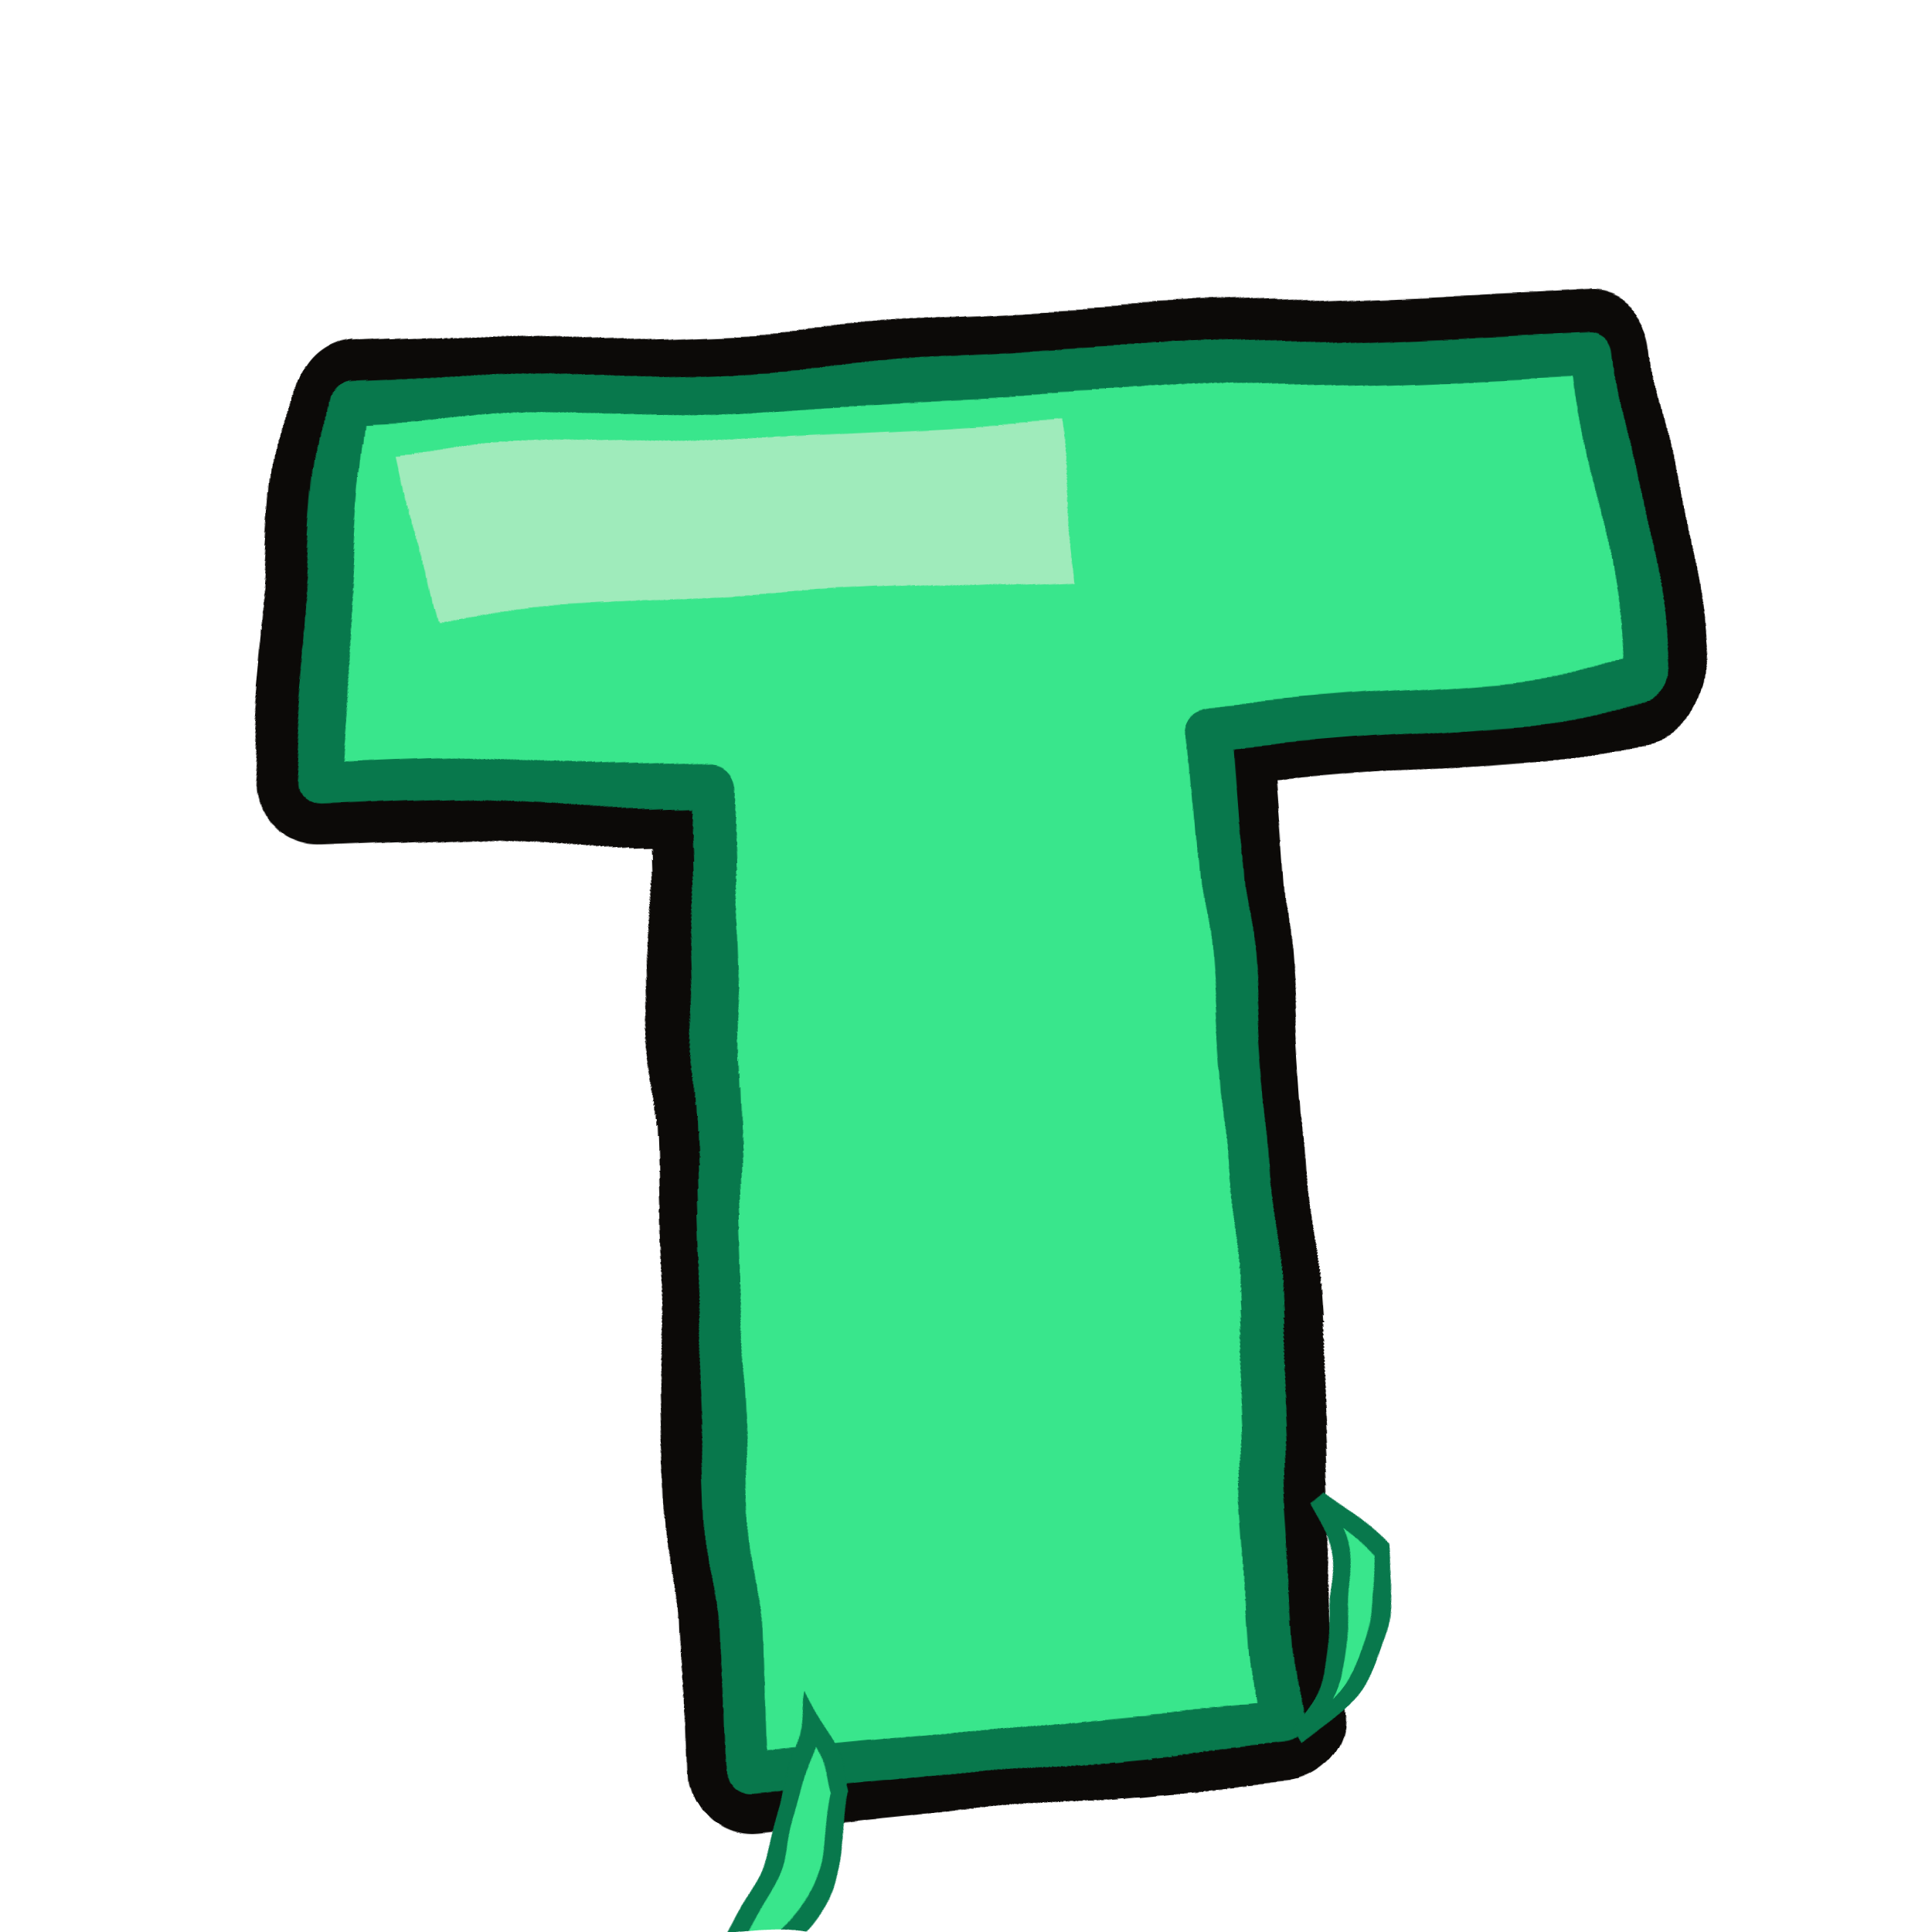
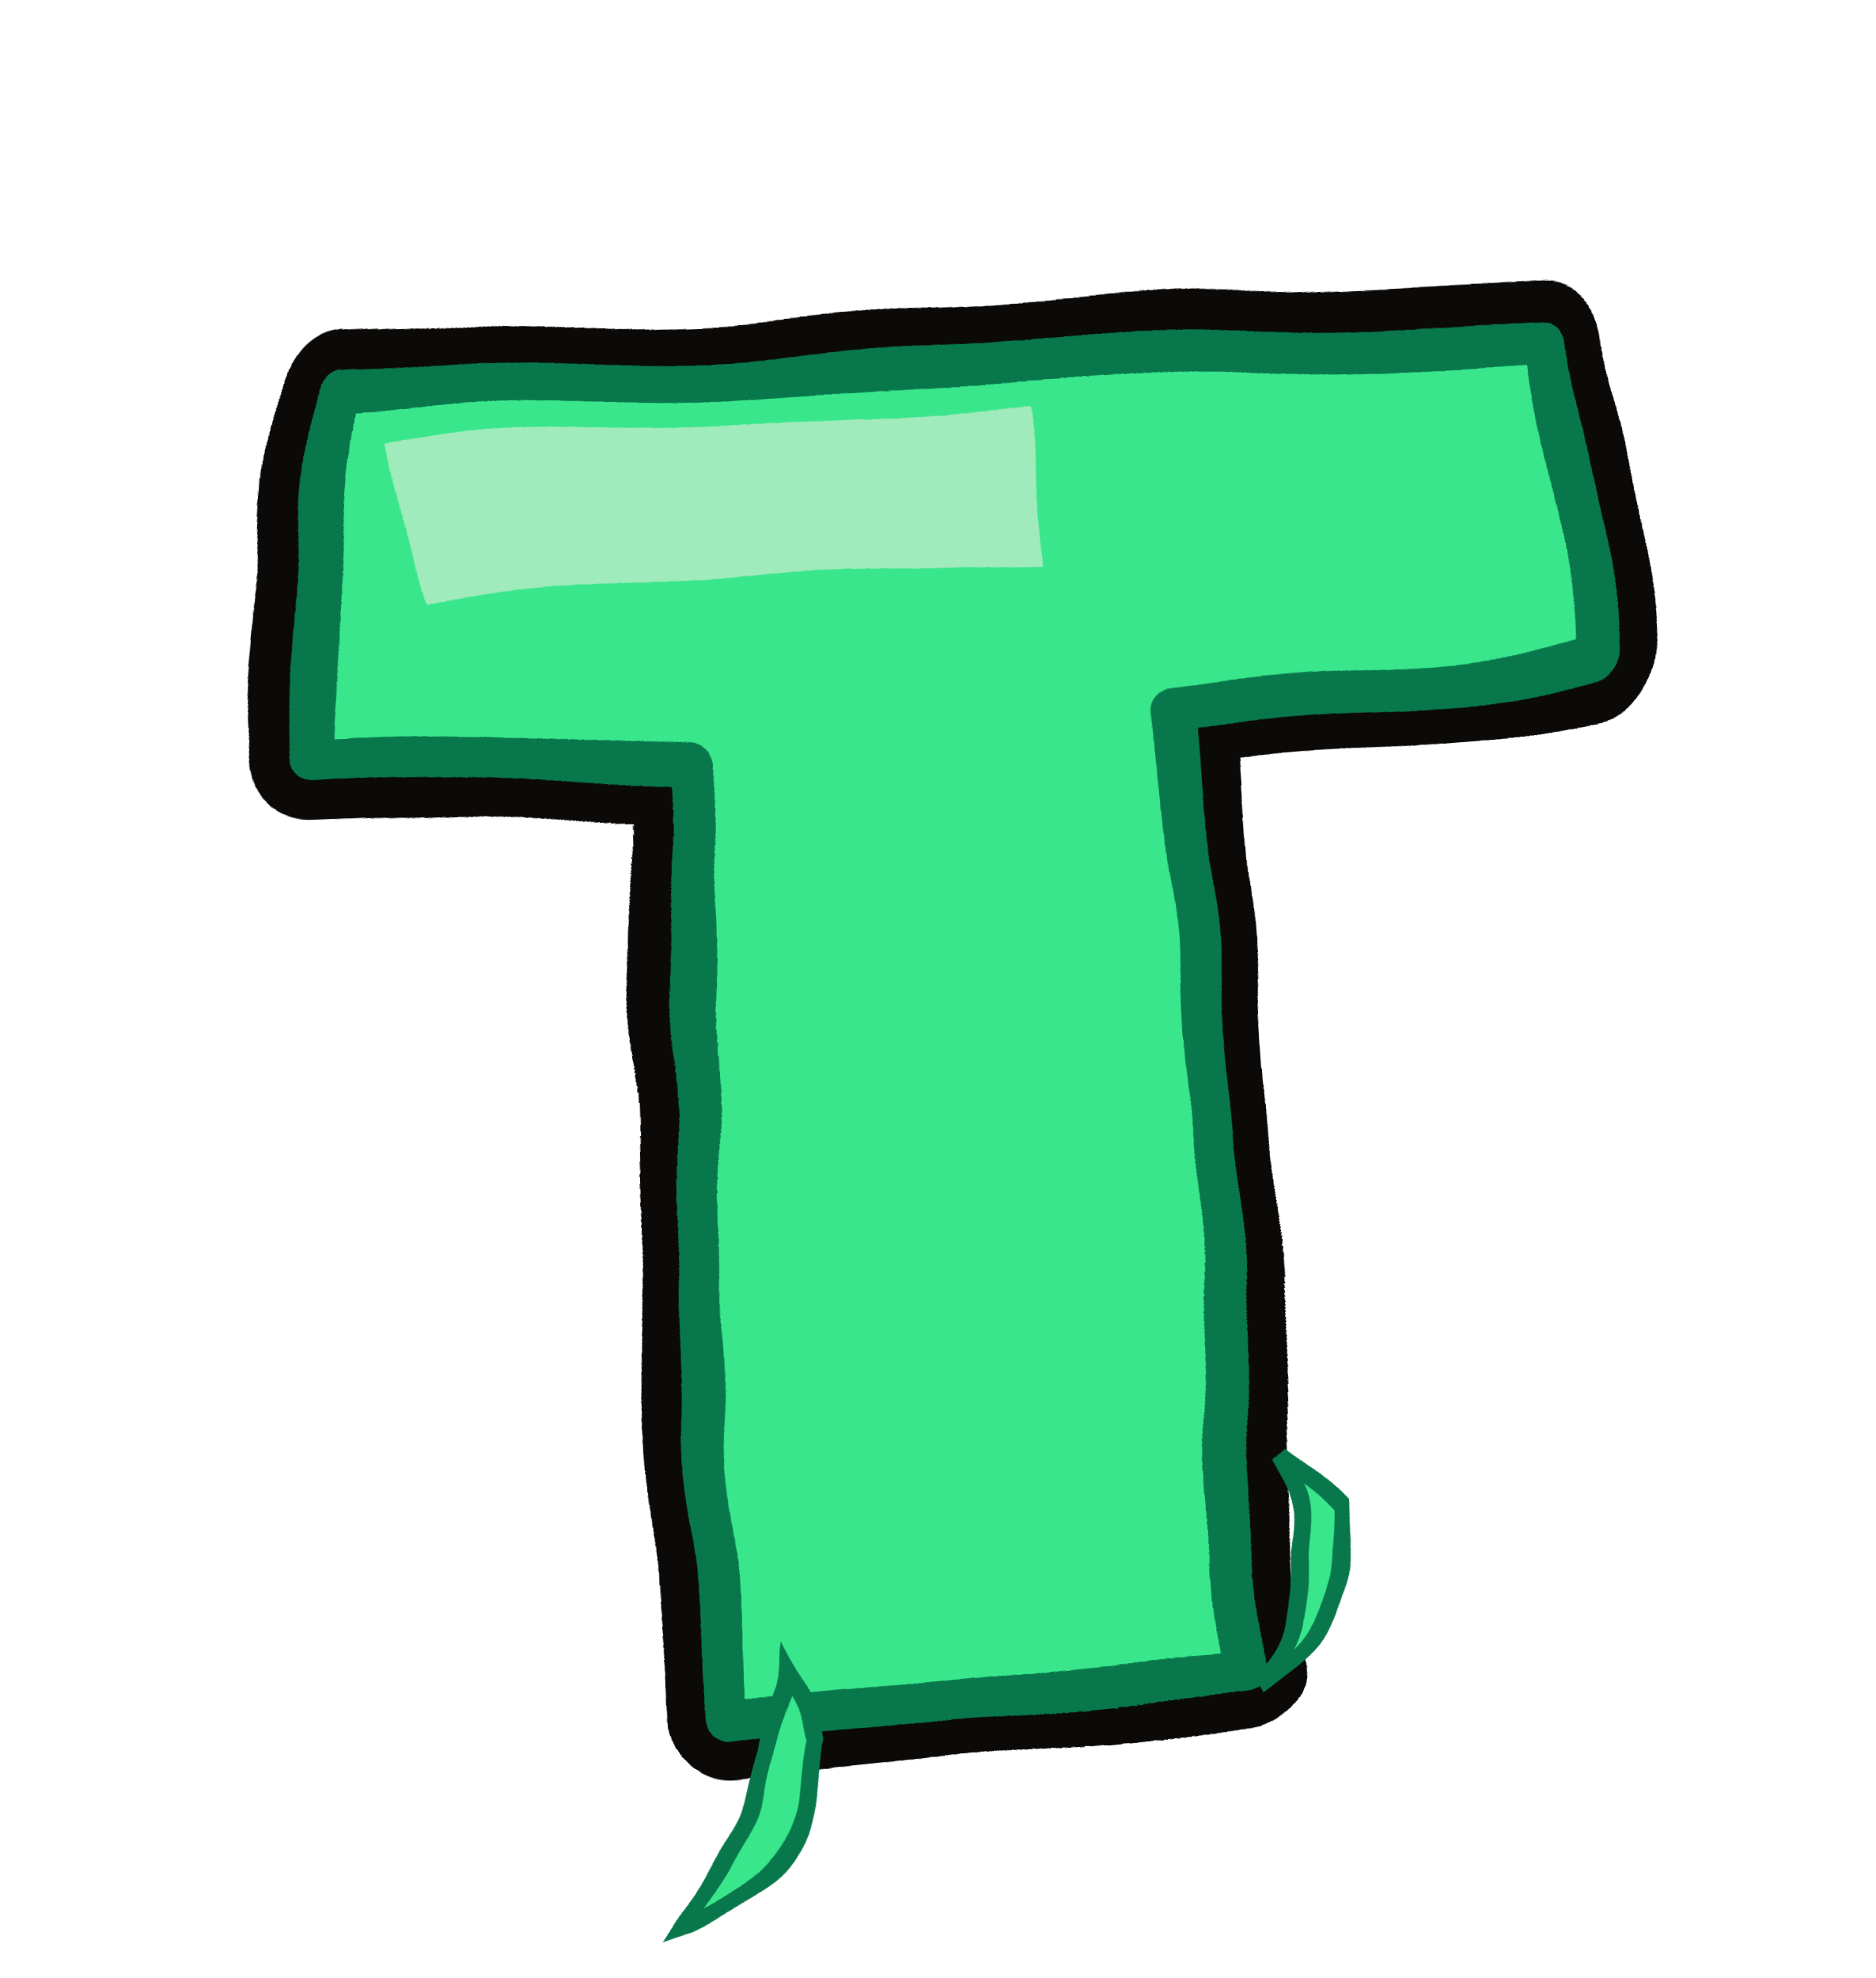
- <svg xmlns="http://www.w3.org/2000/svg" viewBox="0 0 220 220" width="220" height="220" role="img" aria-label="Ternux monogram">
+ <svg xmlns="http://www.w3.org/2000/svg" viewBox="0 0 220 232" width="220" height="232" role="img" aria-label="Ternux monogram">
  <defs>
    <filter id="tnx-spray" x="-20%" y="-20%" width="140%" height="140%">
      <feTurbulence type="fractalNoise" baseFrequency="0.018 0.03" numOctaves="2" seed="7" result="noise" />
      <feDisplacementMap in="SourceGraphic" in2="noise" scale="7" xChannelSelector="R" yChannelSelector="G" />
    </filter>
    <filter id="tnx-spray-fine" x="-20%" y="-20%" width="140%" height="140%">
      <feTurbulence type="fractalNoise" baseFrequency="0.05 0.08" numOctaves="2" seed="3" result="noise" />
      <feDisplacementMap in="SourceGraphic" in2="noise" scale="3.5" xChannelSelector="R" yChannelSelector="G" />
    </filter>
  </defs>
  <g filter="url(#tnx-spray)">
    <path d="M40,46 L182,40 L186,78 L138,82 L146,196 L84,202 L80,88 L36,90 Z" fill="#0c0a08" stroke="#0c0a08" stroke-width="14" stroke-linejoin="round" />
    <path d="M40,46 L182,40 L186,78 L138,82 L146,196 L84,202 L80,88 L36,90 Z" fill="#39e68c" stroke="#08784c" stroke-width="5" stroke-linejoin="round" />
    <path d="M46,52 L120,48 L122,66 L50,70 Z" fill="#f3efe2" opacity="0.55" />
  </g>
  <g filter="url(#tnx-spray-fine)">
    <path d="M92,196 C90,208 86,218 80,226 C88,224 95,216 96,204 Z" fill="#39e68c" stroke="#08784c" stroke-width="2" />
    <path d="M150,170 C154,180 154,190 148,198 C154,194 159,186 157,176 Z" fill="#39e68c" stroke="#08784c" stroke-width="2" />
  </g>
</svg>
